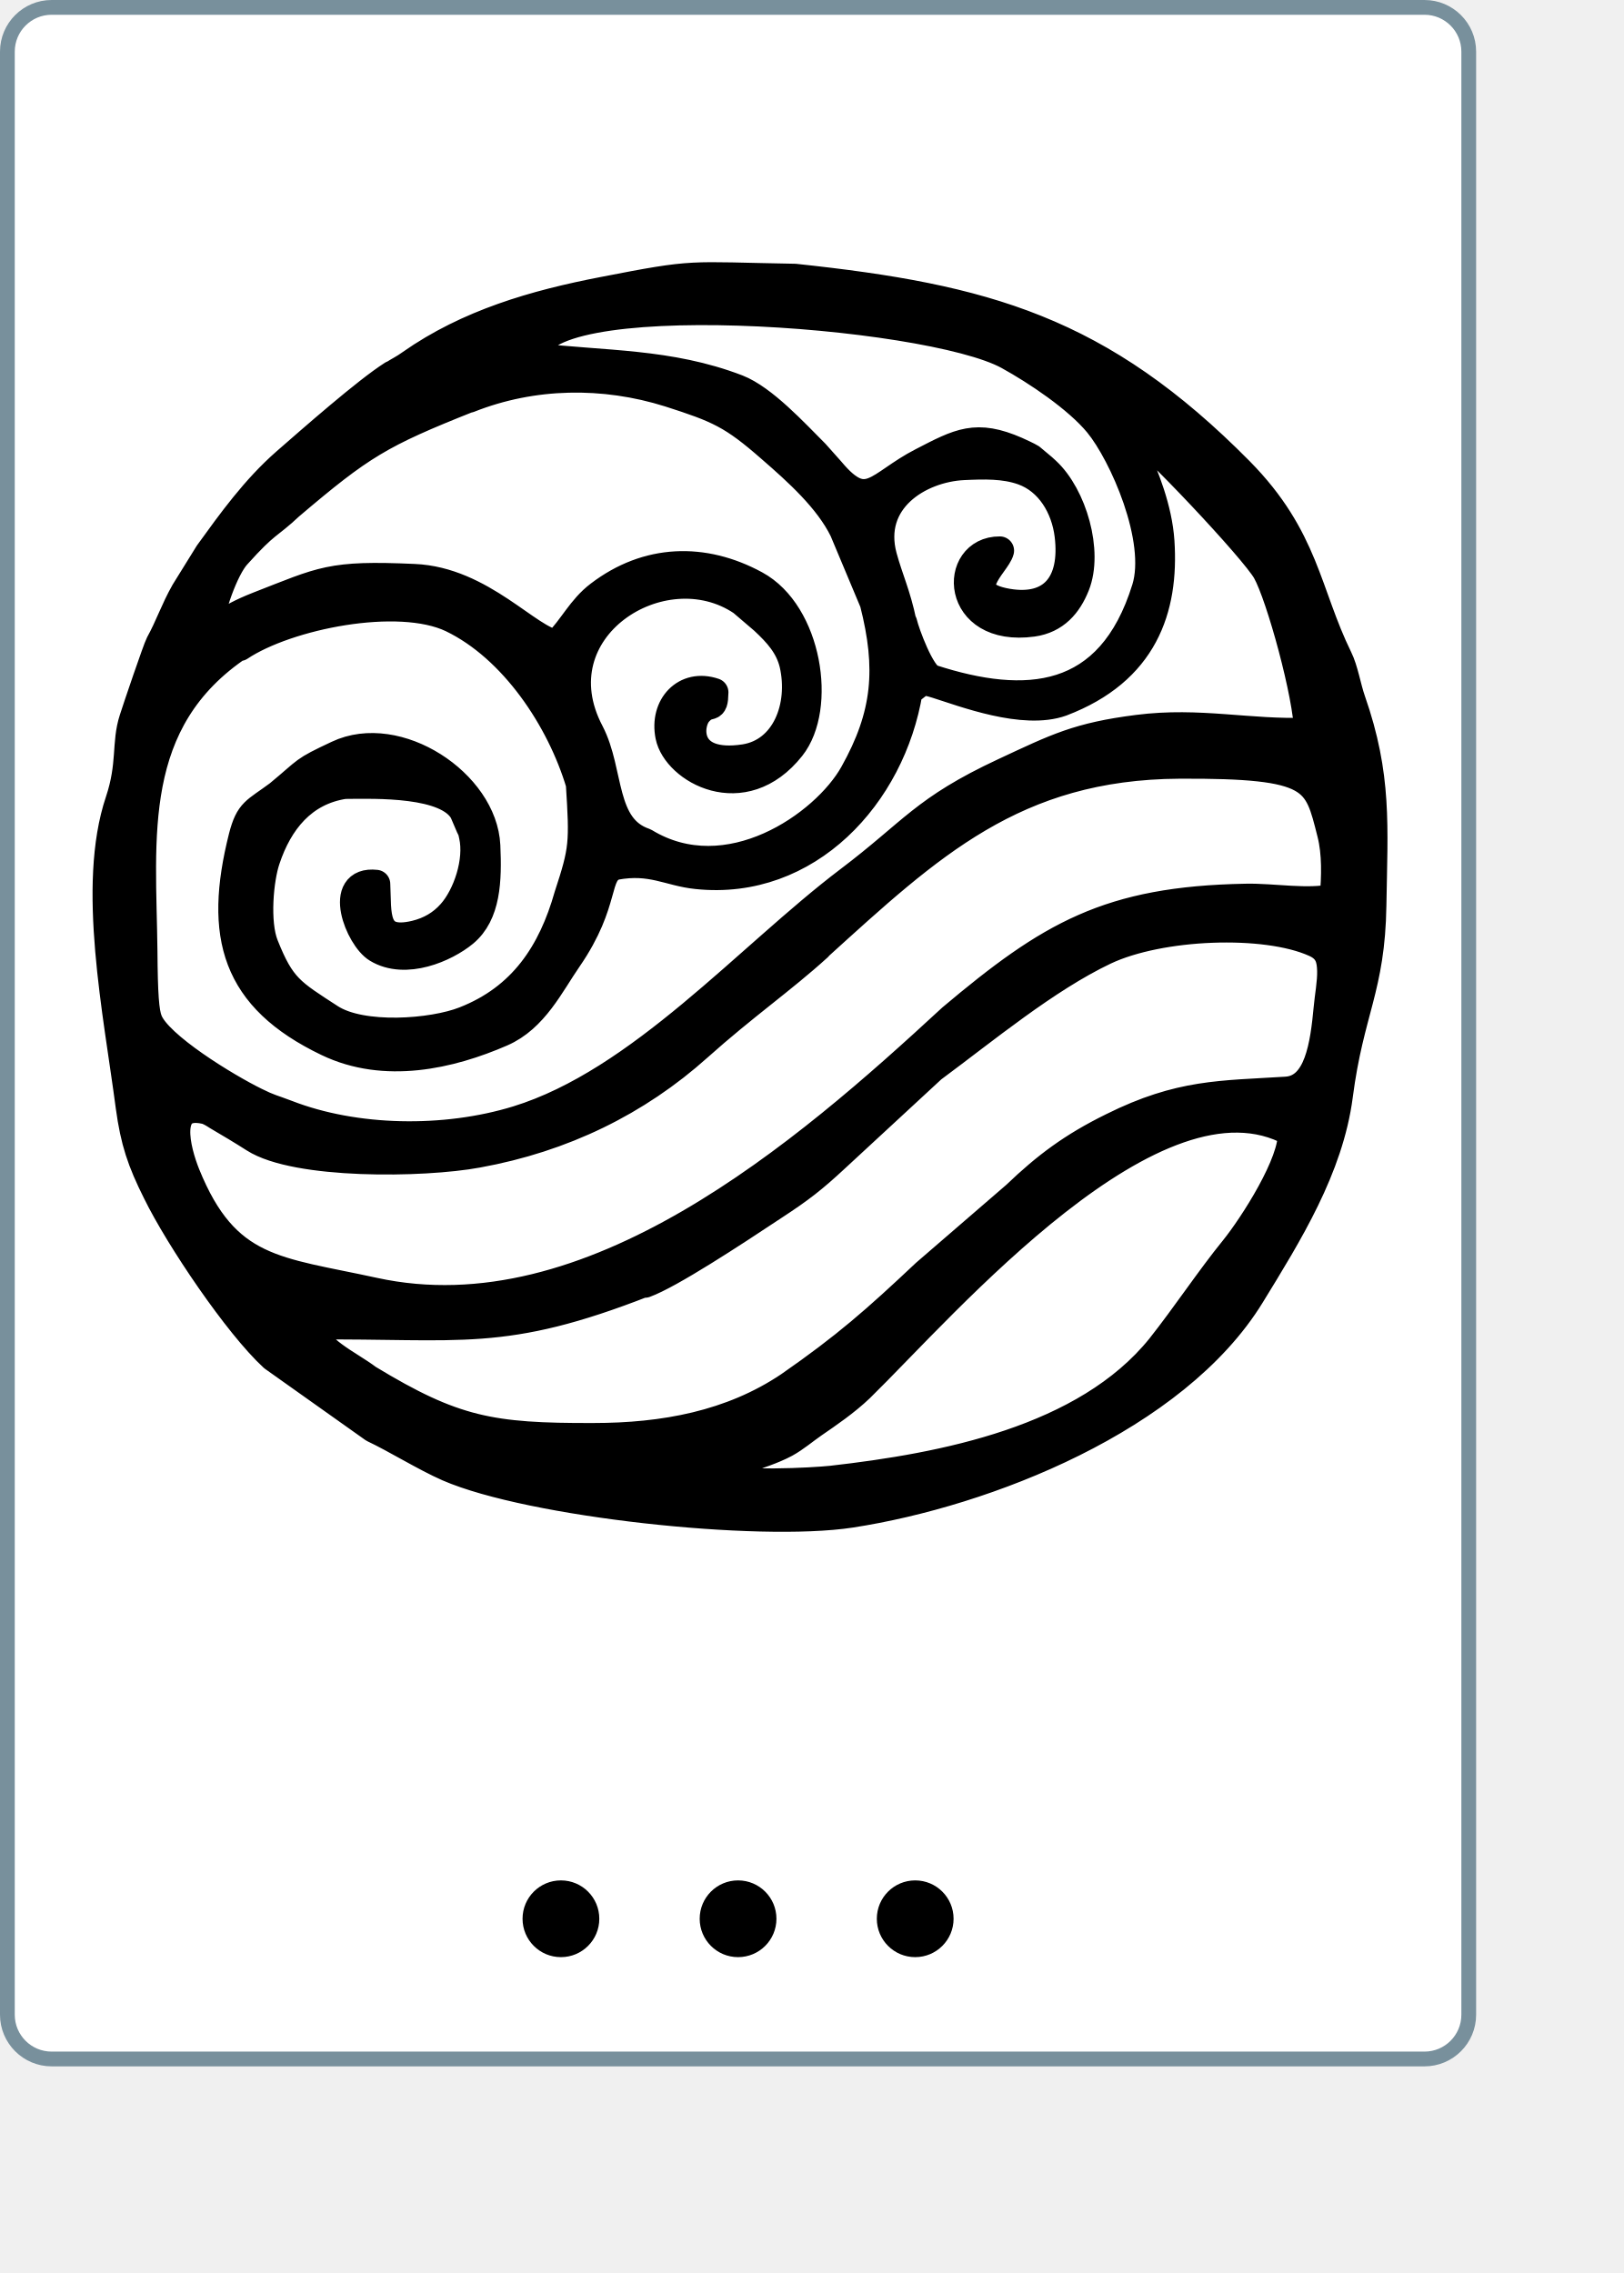
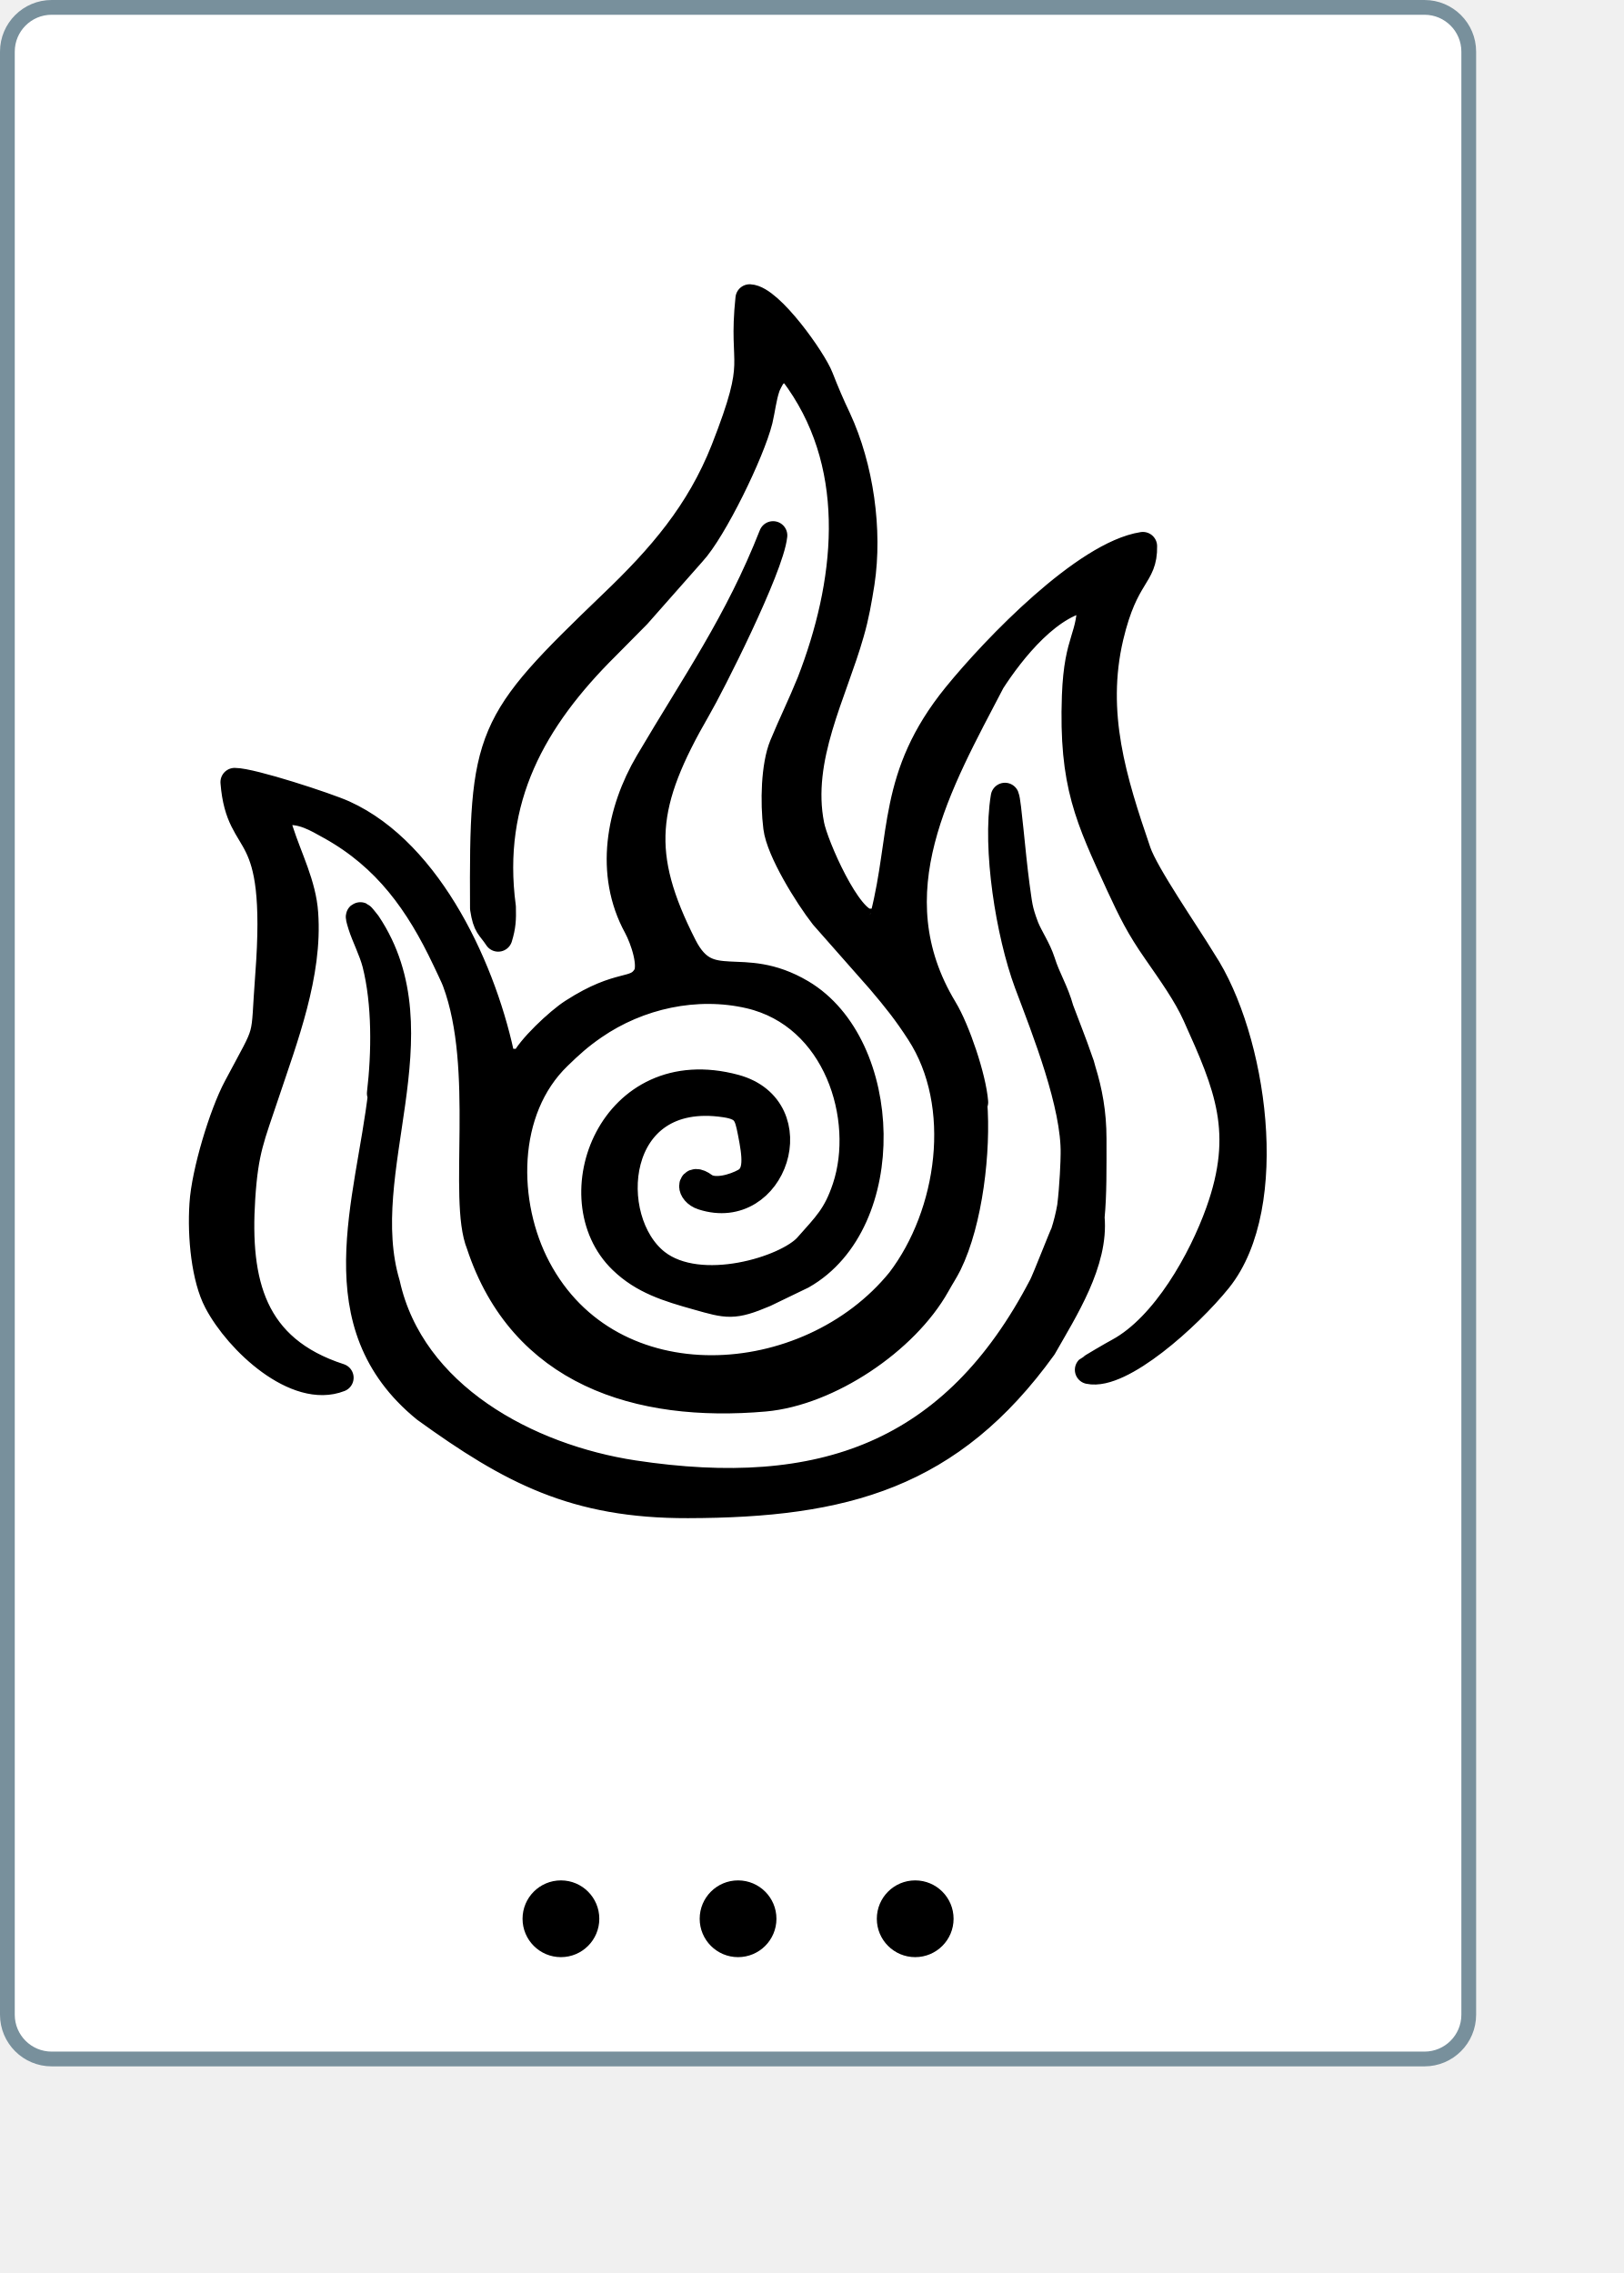
<svg xmlns="http://www.w3.org/2000/svg" width="110" height="154" viewBox="0 0 110 154">
  <rect x="0.5" y="0.5" width="99" height="139" rx="3" fill="#ffffff" stroke="#78909c" stroke-width="1" />
  <g transform="translate(0,20)">
-     <g transform="translate(-247.7367,-350.3456) scale(0.02143)">
-       <path d="M12801 16600c-83,53 -251,201 -337,276 -97,85 -171,188 -244,289l-75 121c-33,58 -50,111 -80,165 -8,15 -72,203 -83,238 -25,77 -5,142 -44,259 -90,267 -6,668 33,966 15,110 36,172 85,270 72,147 257,420 368,522l317 225c70,33 163,91 236,123 260,113 980,191 1273,146 428,-66 1025,-301 1264,-691 119,-194 248,-401 278,-630 35,-270 102,-338 106,-602 4,-252 18,-408 -66,-648 -14,-40 -23,-97 -41,-133 -101,-206 -104,-380 -312,-591 -442,-447 -804,-547 -1406,-611 -346,-6 -307,-17 -605,41 -218,42 -428,103 -609,230 -22,16 -38,23 -58,36zm242 75c202,-80 426,-83 633,-18 156,50 200,69 322,176 84,73 181,160 229,258l96 229c53,208 41,355 -64,542 -91,162 -398,376 -661,216 -138,-47 -108,-222 -173,-347 -172,-327 229,-584 481,-414l69 59c45,42 80,81 94,138 31,135 -26,279 -155,299 -190,29 -180,-107 -147,-145 36,-42 50,0 51,-64 -91,-31 -160,44 -141,138 21,105 232,227 384,35 99,-125 53,-423 -113,-513 -164,-89 -341,-84 -493,32 -58,44 -83,103 -135,155 -89,-11 -237,-199 -451,-208 -266,-12 -287,8 -493,88 -112,44 -110,68 -156,74 3,-61 49,-192 88,-235 96,-107 98,-90 168,-156 226,-192 285,-228 567,-340zm-725 785c150,-100 501,-171 671,-90 195,94 344,319 405,523 12,188 11,208 -37,354 -51,180 -144,323 -328,395 -101,40 -325,57 -425,-8 -125,-81 -155,-97 -208,-230 -29,-72 -16,-211 5,-272 40,-120 116,-216 248,-236 102,-1 326,-8 377,85l21 49c7,18 -1,-20 9,27 18,80 -19,190 -69,246 -30,34 -68,56 -113,67 -137,33 -120,-67 -125,-160 -125,-14 -53,170 4,204 89,54 216,-2 274,-50 71,-59 75,-165 70,-275 -9,-197 -281,-377 -469,-288 -115,54 -90,46 -187,126 -74,55 -92,53 -113,134 -79,313 -24,509 268,649 181,87 387,40 550,-31 103,-45 153,-152 209,-233 126,-183 82,-272 151,-294 114,-21 169,20 257,29 350,37 615,-252 669,-580l16 -12c27,-21 28,-25 73,-11 86,27 275,100 395,57 260,-99 326,-295 312,-508 -14,-209 -170,-411 -95,-363 65,41 393,389 431,457 44,78 131,396 132,508 -189,7 -343,-34 -539,-9 -188,24 -255,58 -422,136 -255,119 -286,188 -491,343 -318,241 -659,637 -1048,757 -231,71 -514,65 -728,-18 -47,-18 -56,-18 -100,-40 -92,-45 -309,-177 -339,-256 -11,-27 -15,-83 -16,-220 -4,-358 -53,-728 306,-967zm1828 948c352,-319 620,-573 1143,-576 432,-2 436,44 480,218 16,63 14,137 8,204 -82,19 -192,-2 -279,0 -434,8 -619,119 -929,380 -462,427 -1140,1015 -1827,865 -306,-67 -469,-62 -594,-371 -30,-75 -73,-234 61,-204 11,2 29,13 38,19 39,23 78,46 117,71 133,85 533,80 706,48 270,-49 504,-164 697,-337 144,-129 267,-214 379,-316zm-547 1065c79,-29 273,-156 410,-247 81,-53 121,-84 192,-150l306 -283c165,-122 360,-284 545,-372 175,-83 508,-96 665,-25 45,20 51,52 52,88 1,37 -8,83 -11,118 -11,116 -29,256 -132,262 -205,13 -334,7 -549,114 -126,62 -209,124 -305,216l-286 247c-156,147 -251,231 -431,356 -183,123 -397,162 -619,162 -324,1 -441,-20 -713,-185 -60,-46 -171,-93 -180,-169 477,-4 604,42 1056,-135zm814 -2089c-19,-91 -42,-136 -62,-209 -48,-179 114,-280 255,-287 65,-3 129,-5 188,16 84,30 134,114 145,203 19,155 -53,238 -194,214 -162,-28 -35,-122 -24,-165 -150,-1 -145,261 104,227 71,-10 111,-57 135,-117 43,-107 -9,-284 -92,-361l-12 -11 -37 -31c-6,-4 -40,-20 -45,-22 -128,-56 -180,-27 -298,34 -141,72 -174,168 -290,29l-49 -55c-65,-65 -164,-173 -246,-205 -216,-83 -422,-74 -642,-100 -19,-237 1243,-146 1499,-5 89,49 218,135 284,215 79,96 199,367 151,522 -113,365 -381,381 -677,285 -35,-11 -84,-145 -91,-176zm-575 2700c18,-51 123,-62 205,-106 31,-17 60,-42 89,-62 45,-31 101,-69 147,-113 267,-261 936,-1045 1365,-808 8,93 -123,296 -182,369 -78,96 -153,210 -233,311 -237,294 -688,379 -1040,419 -56,6 -305,20 -350,-10z" fill="#000000" stroke="#000000" stroke-width="90.0" stroke-linejoin="round" stroke-linecap="round" />
+     <g transform="translate(-102.0094,-205.8683) scale(0.02143)">
+       <path d="M7839 12158c-6,-77 -57,-228 -97,-294 -222,-368 -16,-717 151,-1038 62,-96 187,-257 318,-266 1,137 -42,127 -49,313 -10,280 42,385 139,597 39,84 63,133 116,209 47,68 96,136 126,203 101,224 164,370 73,624 -54,151 -171,362 -318,442 -19,10 -92,53 -95,56 99,21 311,-168 407,-287 187,-233 110,-763 -49,-1004 -54,-89 -182,-273 -207,-346 -77,-225 -144,-438 -87,-681 48,-202 108,-189 106,-286 -180,28 -463,320 -589,475 -205,253 -163,440 -228,695 -1,5 -10,21 -15,21l-35 0c-66,0 -173,-245 -185,-309 -42,-212 72,-417 126,-608 16,-55 24,-103 33,-159 25,-165 -3,-364 -74,-517 -21,-44 -38,-84 -56,-130 -21,-55 -157,-248 -220,-251 -24,228 40,178 -78,479 -79,200 -201,341 -356,489 -393,378 -408,408 -405,960 9,58 19,54 44,92 11,-36 12,-57 11,-96 -46,-343 98,-597 329,-826 35,-36 65,-65 98,-99l174 -197c66,-71 186,-317 211,-418 8,-34 12,-72 23,-104 3,-10 15,-32 19,-37 39,-45 59,-26 88,16 199,287 155,648 36,955 -30,74 -59,132 -87,200 -26,63 -29,178 -19,258 9,73 97,215 147,279l179 203c50,59 83,100 125,165 150,231 99,577 -62,788 -291,358 -918,399 -1150,-40 -108,-204 -111,-502 66,-673 38,-37 68,-64 113,-95 142,-98 325,-138 494,-99 279,65 379,392 306,612 -30,90 -62,119 -122,187 -65,73 -341,159 -480,51 -173,-135 -146,-561 219,-506 67,10 73,36 84,91 15,76 23,134 -21,159 -34,19 -98,38 -131,14 -43,-32 -44,16 -3,29 222,72 336,-275 101,-339 -388,-105 -556,347 -355,541 66,64 144,88 237,114 95,27 113,33 212,-9l118 -57c294,-167 276,-725 -3,-890 -190,-112 -291,12 -373,-148 -149,-293 -130,-453 44,-754 41,-70 230,-443 241,-546 -109,277 -243,466 -392,719 -90,153 -128,349 -36,517 21,39 51,125 28,160 -36,56 -80,15 -232,113 -44,28 -138,116 -156,160l-70 -2c-56,-285 -228,-662 -500,-785 -53,-24 -291,-102 -344,-102 18,226 148,110 110,610 -17,223 6,154 -101,356 -45,84 -101,269 -107,368 -7,105 7,235 45,307 66,126 249,295 384,242 -278,-90 -328,-301 -311,-567 10,-154 30,-193 77,-334 58,-174 136,-376 122,-567 -6,-90 -50,-173 -78,-260 -9,-28 -16,-50 -17,-54l33 -9c56,-8 103,21 148,46 176,98 279,242 364,422 6,13 28,58 32,70 103,276 18,689 76,831 133,403 498,519 898,484 201,-18 443,-180 542,-357 15,-27 26,-43 37,-65 66,-134 92,-359 80,-510z" fill="#000000" stroke="#000000" stroke-width="90.0" stroke-linejoin="round" stroke-linecap="round" />
+       <path d="M5969 12128c-40,348 -192,730 137,998 270,195 472,303 829,302 495,-1 829,-92 1121,-497 67,-118 164,-268 151,-409 7,-74 6,-153 6,-249 0,-81 -13,-149 -33,-214 -3,-13 -7,-25 -11,-35 -18,-53 -39,-104 -59,-158 -17,-61 -41,-95 -59,-152 -13,-40 -37,-74 -51,-108 -22,-58 -21,-71 -30,-133 -14,-105 -26,-264 -33,-280 -27,163 16,431 74,588 56,149 150,385 147,541 0,20 -3,101 -11,166 -5,29 -12,57 -21,85 -3,3 -58,145 -69,166 -279,536 -699,686 -1294,596 -335,-51 -704,-247 -783,-602 -107,-358 171,-792 -60,-1138 -22,-27 -28,-39 -15,3 11,35 34,79 45,121 32,126 30,283 15,411z" fill="#000000" stroke="#000000" stroke-width="90.0" stroke-linejoin="round" stroke-linecap="round" />
    </g>
    <circle cx="38" cy="110" r="2.6" fill="#000000" />
    <circle cx="50" cy="110" r="2.6" fill="#000000" />
    <circle cx="62" cy="110" r="2.6" fill="#000000" />
  </g>
</svg>
